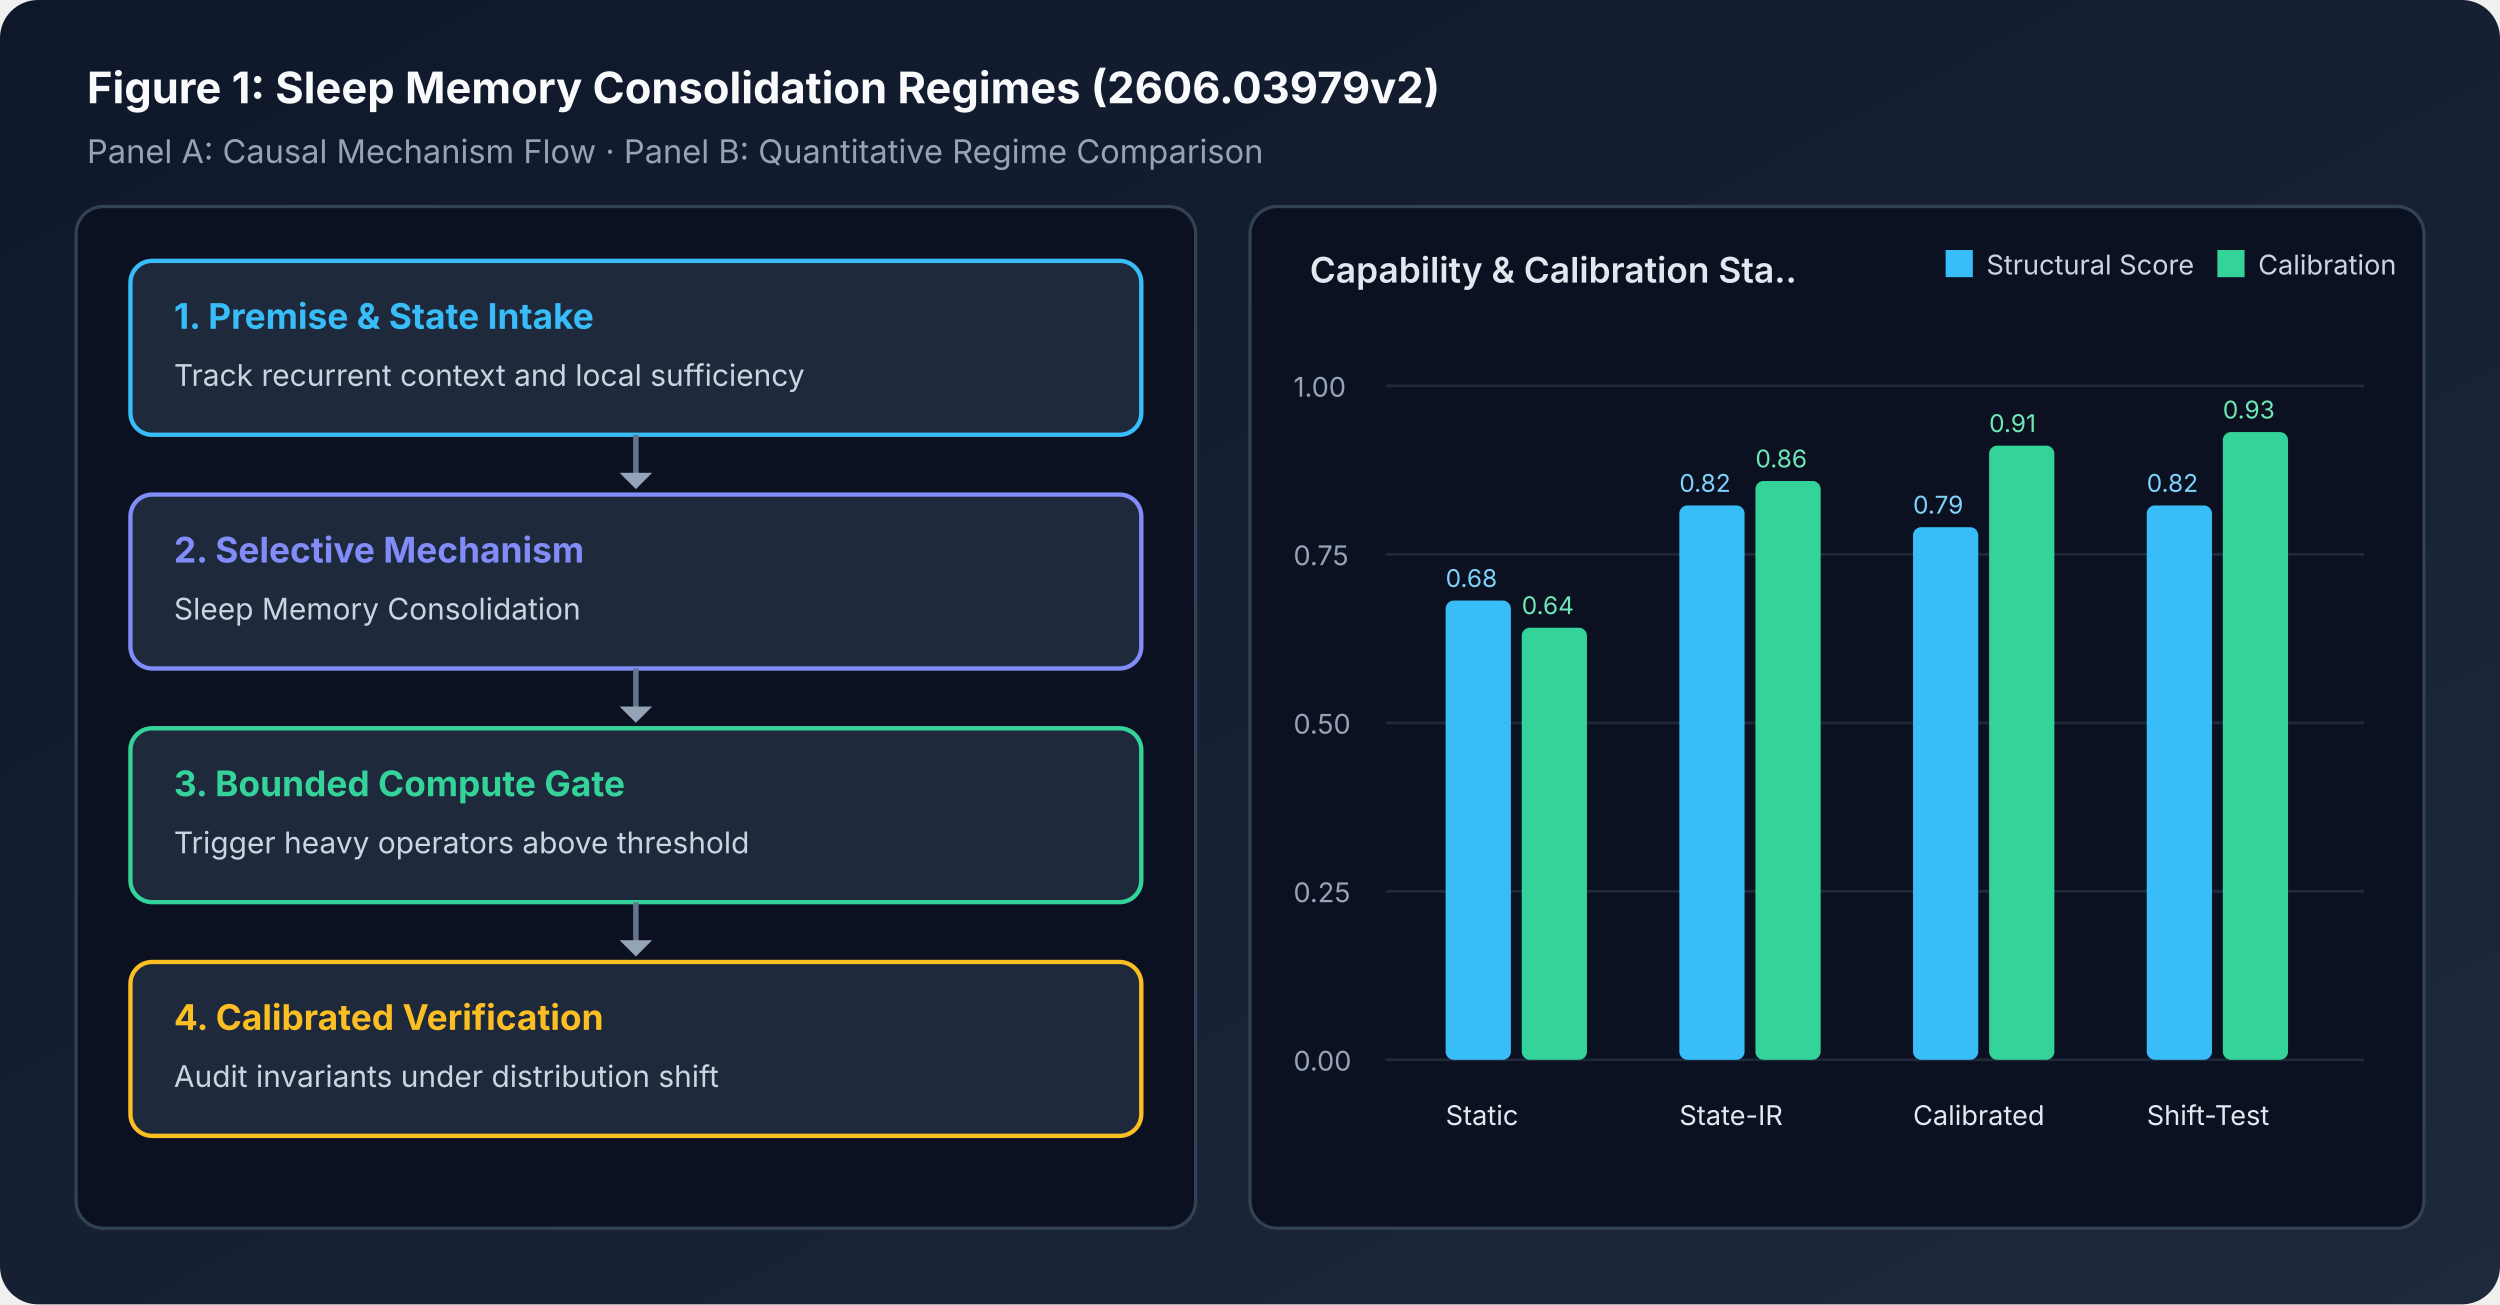
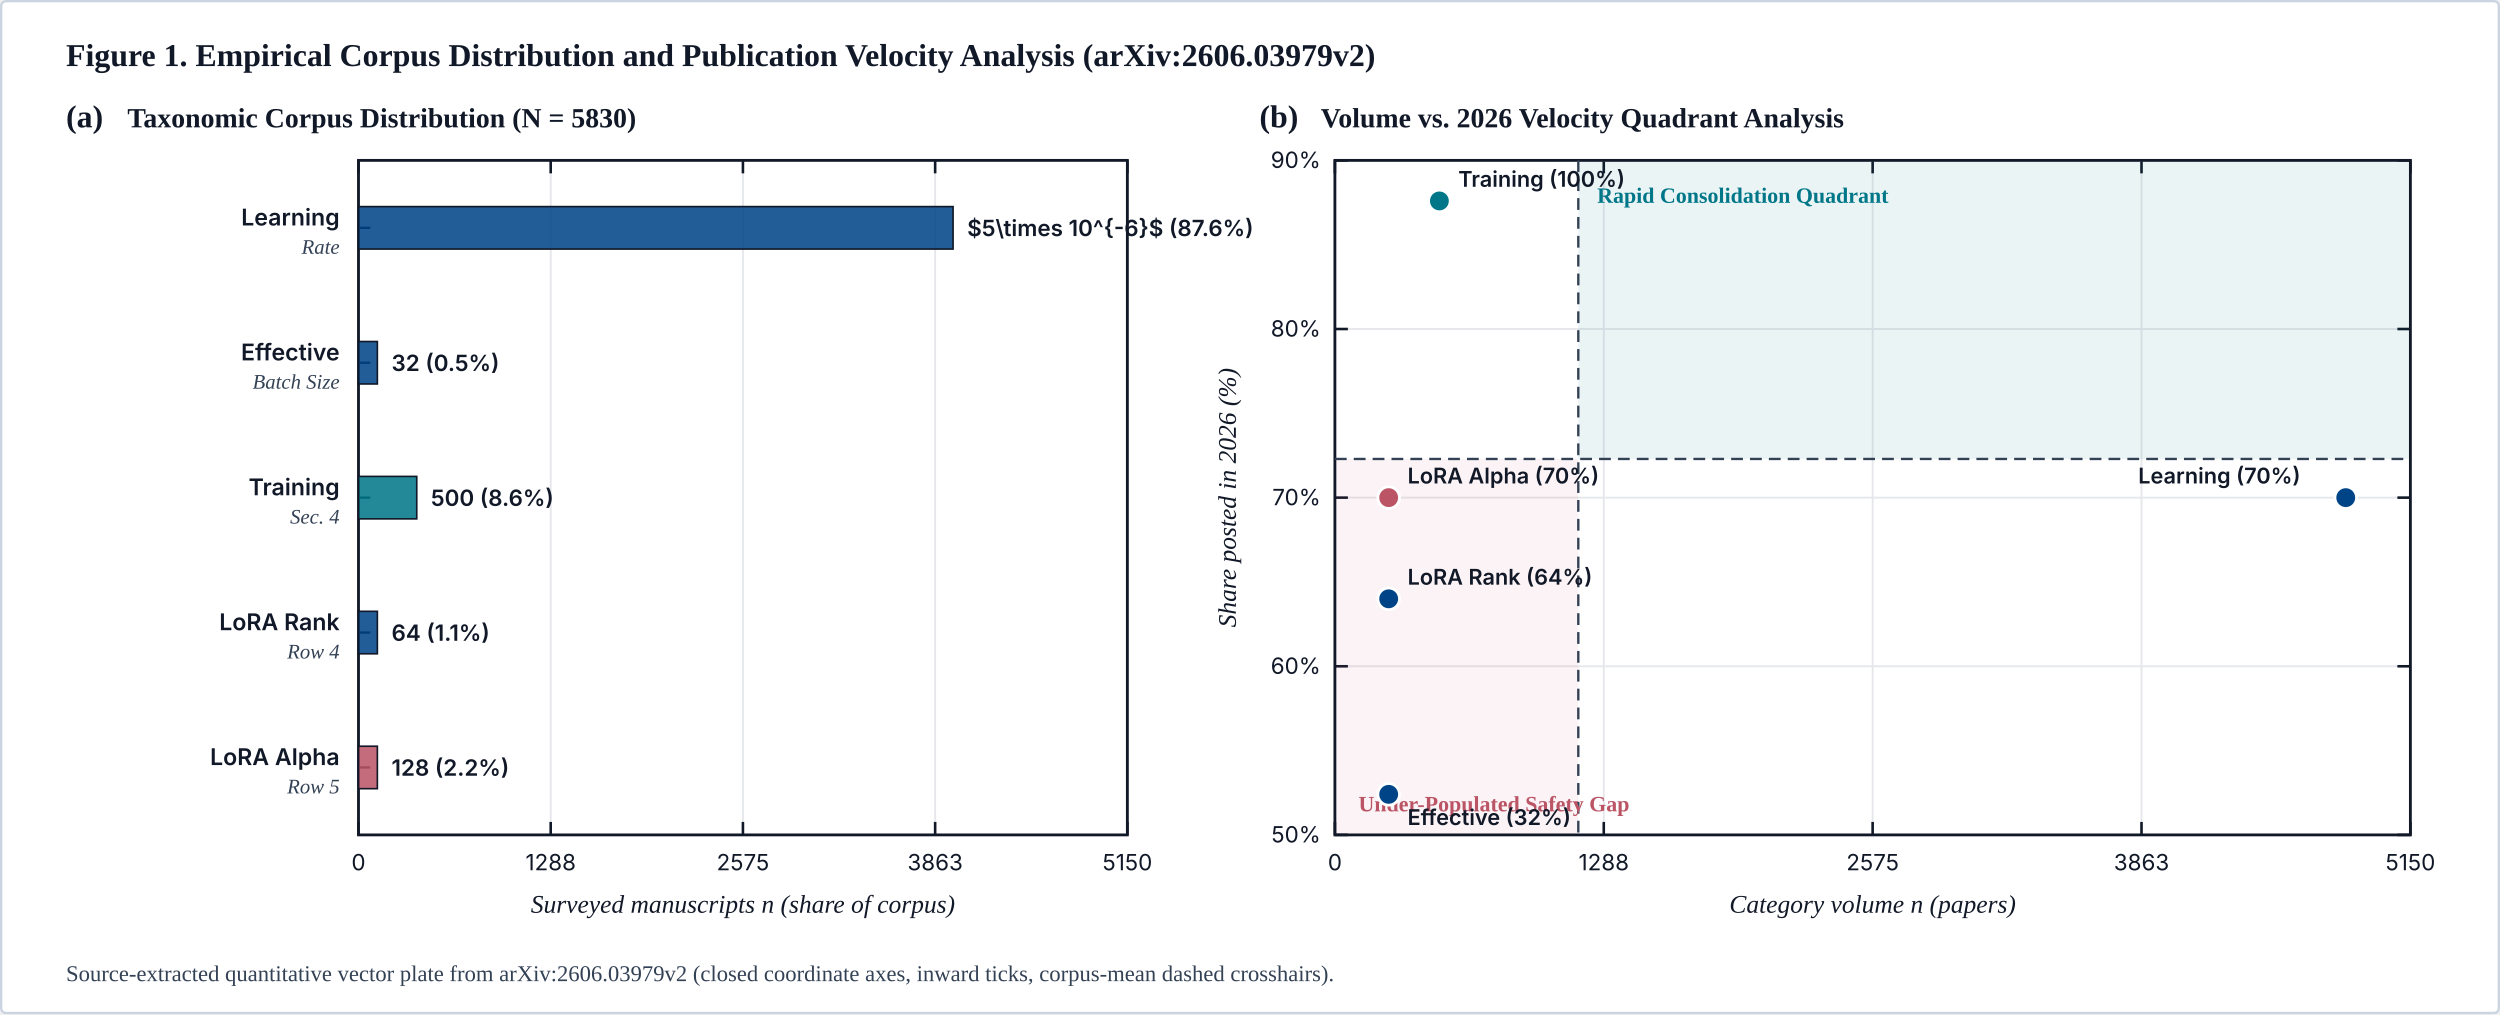
- <svg xmlns="http://www.w3.org/2000/svg" viewBox="0 0 920 480" width="920" height="480" role="img">
-   <defs>
-     <linearGradient id="figBg" x1="0%" y1="0%" x2="100%" y2="100%">
-       <stop offset="0%" stop-color="#0f172a" />
-       <stop offset="100%" stop-color="#1e293b" />
-     </linearGradient>
-   </defs>
-   <rect x="0" y="0" width="920" height="480" rx="14" fill="url(#figBg)" />
-   <text x="32" y="38" fill="#f8fafc" font-family="Inter, system-ui, sans-serif" font-size="16" font-weight="700">Figure 1: Sleep Memory Consolidation Regimes (2606.03979v2)</text>
-   <text x="32" y="60" fill="#94a3b8" font-family="Inter, system-ui, sans-serif" font-size="12">Panel A: Causal Mechanism Flow   ·   Panel B: Quantitative Regime Comparison</text>
-   <rect x="28" y="76" width="412" height="376" rx="10" fill="#0b1120" stroke="#334155" stroke-width="1.2" />
-   <rect x="48" y="96" width="372" height="64" rx="8" fill="#1e293b" stroke="#38bdf8" stroke-width="1.6" />
-   <text x="64" y="121" fill="#38bdf8" font-family="Inter, system-ui, sans-serif" font-size="13" font-weight="700">1. Premise &amp; State Intake</text>
-   <text x="64" y="142" fill="#cbd5e1" font-family="Inter, system-ui, sans-serif" font-size="11">Track recurrent context and local sufficiency</text>
-   <line x1="234" y1="160" x2="234" y2="175" stroke="#64748b" stroke-width="2" />
-   <polygon points="228,174 240,174 234,180" fill="#94a3b8" />
-   <rect x="48" y="182" width="372" height="64" rx="8" fill="#1e293b" stroke="#818cf8" stroke-width="1.6" />
-   <text x="64" y="207" fill="#818cf8" font-family="Inter, system-ui, sans-serif" font-size="13" font-weight="700">2. Selective Mechanism</text>
-   <text x="64" y="228" fill="#cbd5e1" font-family="Inter, system-ui, sans-serif" font-size="11">Sleep Memory Consolidation</text>
-   <line x1="234" y1="246" x2="234" y2="261" stroke="#64748b" stroke-width="2" />
-   <polygon points="228,260 240,260 234,266" fill="#94a3b8" />
-   <rect x="48" y="268" width="372" height="64" rx="8" fill="#1e293b" stroke="#34d399" stroke-width="1.6" />
-   <text x="64" y="293" fill="#34d399" font-family="Inter, system-ui, sans-serif" font-size="13" font-weight="700">3. Bounded Compute Gate</text>
-   <text x="64" y="314" fill="#cbd5e1" font-family="Inter, system-ui, sans-serif" font-size="11">Trigger heavy operators above threshold</text>
-   <line x1="234" y1="332" x2="234" y2="347" stroke="#64748b" stroke-width="2" />
-   <polygon points="228,346 240,346 234,352" fill="#94a3b8" />
-   <rect x="48" y="354" width="372" height="64" rx="8" fill="#1e293b" stroke="#fbbf24" stroke-width="1.6" />
-   <text x="64" y="379" fill="#fbbf24" font-family="Inter, system-ui, sans-serif" font-size="13" font-weight="700">4. Calibrated Verification</text>
-   <text x="64" y="400" fill="#cbd5e1" font-family="Inter, system-ui, sans-serif" font-size="11">Audit invariants under distribution shift</text>
-   <rect x="460" y="76" width="432" height="376" rx="10" fill="#0b1120" stroke="#334155" stroke-width="1.2" />
-   <text x="482" y="104" fill="#e2e8f0" font-family="Inter, system-ui, sans-serif" font-size="13" font-weight="600">Capability &amp; Calibration Sta..</text>
-   <rect x="716" y="92" width="10" height="10" fill="#38bdf8" />
-   <text x="731" y="101" fill="#cbd5e1" font-family="Inter, system-ui, sans-serif" font-size="10">Structural Score</text>
-   <rect x="816" y="92" width="10" height="10" fill="#34d399" />
-   <text x="831" y="101" fill="#cbd5e1" font-family="Inter, system-ui, sans-serif" font-size="10">Calibration</text>
-   <line x1="510" y1="390" x2="870" y2="390" stroke="#1e293b" stroke-width="1" />
-   <text x="476" y="394" fill="#94a3b8" font-family="Inter, system-ui, sans-serif" font-size="10">0.00</text>
-   <line x1="510" y1="328" x2="870" y2="328" stroke="#1e293b" stroke-width="1" />
-   <text x="476" y="332" fill="#94a3b8" font-family="Inter, system-ui, sans-serif" font-size="10">0.25</text>
-   <line x1="510" y1="266" x2="870" y2="266" stroke="#1e293b" stroke-width="1" />
-   <text x="476" y="270" fill="#94a3b8" font-family="Inter, system-ui, sans-serif" font-size="10">0.50</text>
-   <line x1="510" y1="204" x2="870" y2="204" stroke="#1e293b" stroke-width="1" />
-   <text x="476" y="208" fill="#94a3b8" font-family="Inter, system-ui, sans-serif" font-size="10">0.75</text>
-   <line x1="510" y1="142" x2="870" y2="142" stroke="#1e293b" stroke-width="1" />
-   <text x="476" y="146" fill="#94a3b8" font-family="Inter, system-ui, sans-serif" font-size="10">1.00</text>
-   <rect x="532" y="221" width="24" height="169" rx="3" fill="#38bdf8" />
-   <text x="532" y="216" fill="#7dd3fc" font-family="Inter, system-ui, sans-serif" font-size="9">0.68</text>
-   <rect x="560" y="231" width="24" height="159" rx="3" fill="#34d399" />
-   <text x="560" y="226" fill="#6ee7b7" font-family="Inter, system-ui, sans-serif" font-size="9">0.64</text>
-   <text x="532" y="414" fill="#e2e8f0" font-family="Inter, system-ui, sans-serif" font-size="10">Static</text>
-   <rect x="618" y="186" width="24" height="204" rx="3" fill="#38bdf8" />
-   <text x="618" y="181" fill="#7dd3fc" font-family="Inter, system-ui, sans-serif" font-size="9">0.82</text>
-   <rect x="646" y="177" width="24" height="213" rx="3" fill="#34d399" />
-   <text x="646" y="172" fill="#6ee7b7" font-family="Inter, system-ui, sans-serif" font-size="9">0.86</text>
-   <text x="618" y="414" fill="#e2e8f0" font-family="Inter, system-ui, sans-serif" font-size="10">State-IR</text>
-   <rect x="704" y="194" width="24" height="196" rx="3" fill="#38bdf8" />
-   <text x="704" y="189" fill="#7dd3fc" font-family="Inter, system-ui, sans-serif" font-size="9">0.79</text>
-   <rect x="732" y="164" width="24" height="226" rx="3" fill="#34d399" />
-   <text x="732" y="159" fill="#6ee7b7" font-family="Inter, system-ui, sans-serif" font-size="9">0.91</text>
-   <text x="704" y="414" fill="#e2e8f0" font-family="Inter, system-ui, sans-serif" font-size="10">Calibrated</text>
-   <rect x="790" y="186" width="24" height="204" rx="3" fill="#38bdf8" />
-   <text x="790" y="181" fill="#7dd3fc" font-family="Inter, system-ui, sans-serif" font-size="9">0.82</text>
-   <rect x="818" y="159" width="24" height="231" rx="3" fill="#34d399" />
-   <text x="818" y="154" fill="#6ee7b7" font-family="Inter, system-ui, sans-serif" font-size="9">0.93</text>
-   <text x="790" y="414" fill="#e2e8f0" font-family="Inter, system-ui, sans-serif" font-size="10">Shift-Test</text>
+ <svg xmlns="http://www.w3.org/2000/svg" viewBox="0 0 1060 430" width="1060" height="430" role="img" data-figure-style="journal-multipanel">
+   <rect x="0.5" y="0.5" width="1059" height="429" rx="2" fill="#ffffff" stroke="#cbd5e1" stroke-width="1" />
+   <text x="28" y="28" fill="#111827" font-family="Georgia, 'Times New Roman', serif" font-size="13.5" font-weight="700">Figure 1. Empirical Corpus Distribution and Publication Velocity Analysis (arXiv:2606.03979v2)</text>
+   <text x="28" y="54" fill="#111827" font-family="Georgia, 'Times New Roman', serif" font-size="13.5" font-weight="700">(a)</text>
+   <text x="54" y="54" fill="#111827" font-family="Georgia, 'Times New Roman', serif" font-size="11.8" font-weight="600">Taxonomic Corpus Distribution (N = 5830)</text>
+   <line x1="152.0" y1="68.0" x2="152.0" y2="354.0" stroke="#e5e7eb" stroke-width="0.8" />
+   <line x1="152.0" y1="354.0" x2="152.0" y2="348.5" stroke="#111827" stroke-width="1.1" />
+   <line x1="152.0" y1="68.0" x2="152.0" y2="73.5" stroke="#111827" stroke-width="1.1" />
+   <text x="152.0" y="369.0" text-anchor="middle" fill="#111827" font-family="Inter, 'Helvetica Neue', Arial, sans-serif" font-size="9.5">0</text>
+   <line x1="233.5" y1="68.0" x2="233.5" y2="354.0" stroke="#e5e7eb" stroke-width="0.8" />
+   <line x1="233.5" y1="354.0" x2="233.5" y2="348.5" stroke="#111827" stroke-width="1.1" />
+   <line x1="233.5" y1="68.0" x2="233.5" y2="73.5" stroke="#111827" stroke-width="1.1" />
+   <text x="233.5" y="369.0" text-anchor="middle" fill="#111827" font-family="Inter, 'Helvetica Neue', Arial, sans-serif" font-size="9.5">1288</text>
+   <line x1="315.0" y1="68.0" x2="315.0" y2="354.0" stroke="#e5e7eb" stroke-width="0.8" />
+   <line x1="315.0" y1="354.0" x2="315.0" y2="348.5" stroke="#111827" stroke-width="1.1" />
+   <line x1="315.0" y1="68.0" x2="315.0" y2="73.5" stroke="#111827" stroke-width="1.1" />
+   <text x="315.0" y="369.0" text-anchor="middle" fill="#111827" font-family="Inter, 'Helvetica Neue', Arial, sans-serif" font-size="9.5">2575</text>
+   <line x1="396.5" y1="68.0" x2="396.5" y2="354.0" stroke="#e5e7eb" stroke-width="0.8" />
+   <line x1="396.5" y1="354.0" x2="396.5" y2="348.5" stroke="#111827" stroke-width="1.1" />
+   <line x1="396.5" y1="68.0" x2="396.5" y2="73.5" stroke="#111827" stroke-width="1.1" />
+   <text x="396.5" y="369.0" text-anchor="middle" fill="#111827" font-family="Inter, 'Helvetica Neue', Arial, sans-serif" font-size="9.5">3863</text>
+   <line x1="478.0" y1="68.0" x2="478.0" y2="354.0" stroke="#e5e7eb" stroke-width="0.8" />
+   <line x1="478.0" y1="354.0" x2="478.0" y2="348.5" stroke="#111827" stroke-width="1.1" />
+   <line x1="478.0" y1="68.0" x2="478.0" y2="73.5" stroke="#111827" stroke-width="1.1" />
+   <text x="478.0" y="369.0" text-anchor="middle" fill="#111827" font-family="Inter, 'Helvetica Neue', Arial, sans-serif" font-size="9.5">5150</text>
+   <rect x="152.0" y="68.0" width="326.0" height="286.0" fill="none" stroke="#111827" stroke-width="1.2" />
+   <text x="315.0" y="387.0" text-anchor="middle" fill="#111827" font-family="Georgia, 'Times New Roman', serif" font-size="10.8" font-style="italic">Surveyed manuscripts n (share of corpus)</text>
+   <line x1="152.0" y1="96.6" x2="157.0" y2="96.6" stroke="#111827" stroke-width="1.0" />
+   <text x="144.0" y="95.6" text-anchor="end" fill="#111827" font-family="Inter, 'Helvetica Neue', Arial, sans-serif" font-size="9.8" font-weight="600">Learning</text>
+   <text x="144.0" y="107.6" text-anchor="end" fill="#334155" font-family="Georgia, 'Times New Roman', serif" font-size="8.8" font-style="italic">Rate</text>
+   <rect x="152.0" y="87.6" width="252.1" height="18" fill="#004488" fill-opacity="0.86" stroke="#111827" stroke-width="0.7" />
+   <text x="410.1" y="100.1" fill="#111827" font-family="Inter, 'Helvetica Neue', Arial, sans-serif" font-size="9.5" font-weight="600">$5\times 10^{-6}$ (87.6%)</text>
+   <line x1="152.0" y1="153.8" x2="157.0" y2="153.8" stroke="#111827" stroke-width="1.0" />
+   <text x="144.0" y="152.8" text-anchor="end" fill="#111827" font-family="Inter, 'Helvetica Neue', Arial, sans-serif" font-size="9.8" font-weight="600">Effective</text>
+   <text x="144.0" y="164.8" text-anchor="end" fill="#334155" font-family="Georgia, 'Times New Roman', serif" font-size="8.8" font-style="italic">Batch Size</text>
+   <rect x="152.0" y="144.8" width="8.0" height="18" fill="#004488" fill-opacity="0.86" stroke="#111827" stroke-width="0.7" />
+   <text x="166.0" y="157.3" fill="#111827" font-family="Inter, 'Helvetica Neue', Arial, sans-serif" font-size="9.5" font-weight="600">32 (0.5%)</text>
+   <line x1="152.0" y1="211.0" x2="157.0" y2="211.0" stroke="#111827" stroke-width="1.0" />
+   <text x="144.0" y="210.0" text-anchor="end" fill="#111827" font-family="Inter, 'Helvetica Neue', Arial, sans-serif" font-size="9.8" font-weight="600">Training</text>
+   <text x="144.0" y="222.0" text-anchor="end" fill="#334155" font-family="Georgia, 'Times New Roman', serif" font-size="8.8" font-style="italic">Sec. 4</text>
+   <rect x="152.0" y="202.0" width="24.7" height="18" fill="#007788" fill-opacity="0.86" stroke="#111827" stroke-width="0.7" />
+   <text x="182.7" y="214.5" fill="#111827" font-family="Inter, 'Helvetica Neue', Arial, sans-serif" font-size="9.5" font-weight="600">500 (8.6%)</text>
+   <line x1="152.0" y1="268.2" x2="157.0" y2="268.2" stroke="#111827" stroke-width="1.0" />
+   <text x="144.0" y="267.2" text-anchor="end" fill="#111827" font-family="Inter, 'Helvetica Neue', Arial, sans-serif" font-size="9.8" font-weight="600">LoRA Rank</text>
+   <text x="144.0" y="279.2" text-anchor="end" fill="#334155" font-family="Georgia, 'Times New Roman', serif" font-size="8.8" font-style="italic">Row 4</text>
+   <rect x="152.0" y="259.2" width="8.0" height="18" fill="#004488" fill-opacity="0.86" stroke="#111827" stroke-width="0.7" />
+   <text x="166.0" y="271.7" fill="#111827" font-family="Inter, 'Helvetica Neue', Arial, sans-serif" font-size="9.5" font-weight="600">64 (1.1%)</text>
+   <line x1="152.0" y1="325.4" x2="157.0" y2="325.4" stroke="#111827" stroke-width="1.0" />
+   <text x="144.0" y="324.4" text-anchor="end" fill="#111827" font-family="Inter, 'Helvetica Neue', Arial, sans-serif" font-size="9.8" font-weight="600">LoRA Alpha</text>
+   <text x="144.0" y="336.4" text-anchor="end" fill="#334155" font-family="Georgia, 'Times New Roman', serif" font-size="8.8" font-style="italic">Row 5</text>
+   <rect x="152.0" y="316.4" width="8.0" height="18" fill="#bb5566" fill-opacity="0.86" stroke="#111827" stroke-width="0.7" />
+   <text x="166.0" y="328.9" fill="#111827" font-family="Inter, 'Helvetica Neue', Arial, sans-serif" font-size="9.5" font-weight="600">128 (2.2%)</text>
+   <text x="534" y="54" fill="#111827" font-family="Georgia, 'Times New Roman', serif" font-size="13.5" font-weight="700">(b)</text>
+   <text x="560" y="54" fill="#111827" font-family="Georgia, 'Times New Roman', serif" font-size="11.8" font-weight="600">Volume vs. 2026 Velocity Quadrant Analysis</text>
+   <line x1="566.0" y1="68.0" x2="566.0" y2="354.0" stroke="#e5e7eb" stroke-width="0.8" />
+   <line x1="566.0" y1="354.0" x2="1022.0" y2="354.0" stroke="#e5e7eb" stroke-width="0.8" />
+   <line x1="566.0" y1="354.0" x2="566.0" y2="348.5" stroke="#111827" stroke-width="1.1" />
+   <line x1="566.0" y1="68.0" x2="566.0" y2="73.5" stroke="#111827" stroke-width="1.1" />
+   <line x1="566.0" y1="354.0" x2="571.5" y2="354.0" stroke="#111827" stroke-width="1.1" />
+   <line x1="1022.0" y1="354.0" x2="1016.5" y2="354.0" stroke="#111827" stroke-width="1.1" />
+   <text x="566.0" y="369.0" text-anchor="middle" fill="#111827" font-family="Inter, 'Helvetica Neue', Arial, sans-serif" font-size="9.5">0</text>
+   <text x="560.0" y="357.2" text-anchor="end" fill="#111827" font-family="Inter, 'Helvetica Neue', Arial, sans-serif" font-size="9.5">50%</text>
+   <line x1="680.0" y1="68.0" x2="680.0" y2="354.0" stroke="#e5e7eb" stroke-width="0.8" />
+   <line x1="566.0" y1="282.5" x2="1022.0" y2="282.5" stroke="#e5e7eb" stroke-width="0.8" />
+   <line x1="680.0" y1="354.0" x2="680.0" y2="348.5" stroke="#111827" stroke-width="1.1" />
+   <line x1="680.0" y1="68.0" x2="680.0" y2="73.5" stroke="#111827" stroke-width="1.1" />
+   <line x1="566.0" y1="282.5" x2="571.5" y2="282.5" stroke="#111827" stroke-width="1.1" />
+   <line x1="1022.0" y1="282.5" x2="1016.5" y2="282.5" stroke="#111827" stroke-width="1.1" />
+   <text x="680.0" y="369.0" text-anchor="middle" fill="#111827" font-family="Inter, 'Helvetica Neue', Arial, sans-serif" font-size="9.5">1288</text>
+   <text x="560.0" y="285.7" text-anchor="end" fill="#111827" font-family="Inter, 'Helvetica Neue', Arial, sans-serif" font-size="9.5">60%</text>
+   <line x1="794.0" y1="68.0" x2="794.0" y2="354.0" stroke="#e5e7eb" stroke-width="0.8" />
+   <line x1="566.0" y1="211.0" x2="1022.0" y2="211.0" stroke="#e5e7eb" stroke-width="0.8" />
+   <line x1="794.0" y1="354.0" x2="794.0" y2="348.5" stroke="#111827" stroke-width="1.1" />
+   <line x1="794.0" y1="68.0" x2="794.0" y2="73.5" stroke="#111827" stroke-width="1.1" />
+   <line x1="566.0" y1="211.0" x2="571.5" y2="211.0" stroke="#111827" stroke-width="1.1" />
+   <line x1="1022.0" y1="211.0" x2="1016.5" y2="211.0" stroke="#111827" stroke-width="1.1" />
+   <text x="794.0" y="369.0" text-anchor="middle" fill="#111827" font-family="Inter, 'Helvetica Neue', Arial, sans-serif" font-size="9.5">2575</text>
+   <text x="560.0" y="214.2" text-anchor="end" fill="#111827" font-family="Inter, 'Helvetica Neue', Arial, sans-serif" font-size="9.5">70%</text>
+   <line x1="908.0" y1="68.0" x2="908.0" y2="354.0" stroke="#e5e7eb" stroke-width="0.8" />
+   <line x1="566.0" y1="139.5" x2="1022.0" y2="139.5" stroke="#e5e7eb" stroke-width="0.8" />
+   <line x1="908.0" y1="354.0" x2="908.0" y2="348.5" stroke="#111827" stroke-width="1.1" />
+   <line x1="908.0" y1="68.0" x2="908.0" y2="73.5" stroke="#111827" stroke-width="1.1" />
+   <line x1="566.0" y1="139.5" x2="571.5" y2="139.5" stroke="#111827" stroke-width="1.1" />
+   <line x1="1022.0" y1="139.5" x2="1016.5" y2="139.5" stroke="#111827" stroke-width="1.1" />
+   <text x="908.0" y="369.0" text-anchor="middle" fill="#111827" font-family="Inter, 'Helvetica Neue', Arial, sans-serif" font-size="9.5">3863</text>
+   <text x="560.0" y="142.7" text-anchor="end" fill="#111827" font-family="Inter, 'Helvetica Neue', Arial, sans-serif" font-size="9.5">80%</text>
+   <line x1="1022.0" y1="68.0" x2="1022.0" y2="354.0" stroke="#e5e7eb" stroke-width="0.8" />
+   <line x1="566.0" y1="68.0" x2="1022.0" y2="68.0" stroke="#e5e7eb" stroke-width="0.8" />
+   <line x1="1022.0" y1="354.0" x2="1022.0" y2="348.5" stroke="#111827" stroke-width="1.1" />
+   <line x1="1022.0" y1="68.0" x2="1022.0" y2="73.5" stroke="#111827" stroke-width="1.1" />
+   <line x1="566.0" y1="68.0" x2="571.5" y2="68.0" stroke="#111827" stroke-width="1.1" />
+   <line x1="1022.0" y1="68.0" x2="1016.5" y2="68.0" stroke="#111827" stroke-width="1.1" />
+   <text x="1022.0" y="369.0" text-anchor="middle" fill="#111827" font-family="Inter, 'Helvetica Neue', Arial, sans-serif" font-size="9.5">5150</text>
+   <text x="560.0" y="71.2" text-anchor="end" fill="#111827" font-family="Inter, 'Helvetica Neue', Arial, sans-serif" font-size="9.5">90%</text>
+   <rect x="669.2" y="68.0" width="352.8" height="126.6" fill="#007788" fill-opacity="0.08" />
+   <rect x="566.0" y="194.6" width="103.2" height="159.4" fill="#bb5566" fill-opacity="0.07" />
+   <rect x="566.0" y="68.0" width="456.0" height="286.0" fill="none" stroke="#111827" stroke-width="1.2" />
+   <line x1="669.2" y1="68.0" x2="669.2" y2="354.0" stroke="#334155" stroke-width="1.0" stroke-dasharray="5 3" />
+   <line x1="566.0" y1="194.6" x2="1022.0" y2="194.6" stroke="#334155" stroke-width="1.0" stroke-dasharray="5 3" />
+   <text x="677.2" y="86.0" fill="#007788" font-family="Georgia, 'Times New Roman', serif" font-size="9.3" font-weight="600">Rapid Consolidation Quadrant</text>
+   <text x="576.0" y="344.0" fill="#bb5566" font-family="Georgia, 'Times New Roman', serif" font-size="9.3" font-weight="600">Under-Populated Safety Gap</text>
+   <text x="794.0" y="387.0" text-anchor="middle" fill="#111827" font-family="Georgia, 'Times New Roman', serif" font-size="10.8" font-style="italic">Category volume n (papers)</text>
+   <text x="524" y="211.0" text-anchor="middle" transform="rotate(-90 524 211.0)" fill="#111827" font-family="Georgia, 'Times New Roman', serif" font-size="10.8" font-style="italic">Share posted in 2026 (%)</text>
+   <circle cx="994.6" cy="211.0" r="4.6" fill="#004488" stroke="#ffffff" stroke-width="1.2" />
+   <text x="906.6" y="205.0" fill="#111827" font-family="Inter, 'Helvetica Neue', Arial, sans-serif" font-size="9.2" font-weight="600">Learning (70%)</text>
+   <circle cx="588.8" cy="336.8" r="4.6" fill="#004488" stroke="#ffffff" stroke-width="1.2" />
+   <text x="596.8" y="349.8" fill="#111827" font-family="Inter, 'Helvetica Neue', Arial, sans-serif" font-size="9.2" font-weight="600">Effective (32%)</text>
+   <circle cx="610.3" cy="85.2" r="4.6" fill="#007788" stroke="#ffffff" stroke-width="1.2" />
+   <text x="618.3" y="79.2" fill="#111827" font-family="Inter, 'Helvetica Neue', Arial, sans-serif" font-size="9.2" font-weight="600">Training (100%)</text>
+   <circle cx="588.8" cy="253.9" r="4.6" fill="#004488" stroke="#ffffff" stroke-width="1.2" />
+   <text x="596.8" y="247.9" fill="#111827" font-family="Inter, 'Helvetica Neue', Arial, sans-serif" font-size="9.2" font-weight="600">LoRA Rank (64%)</text>
+   <circle cx="588.8" cy="211.0" r="4.6" fill="#bb5566" stroke="#ffffff" stroke-width="1.2" />
+   <text x="596.8" y="205.0" fill="#111827" font-family="Inter, 'Helvetica Neue', Arial, sans-serif" font-size="9.2" font-weight="600">LoRA Alpha (70%)</text>
+   <text x="28" y="416" fill="#334155" font-family="Georgia, 'Times New Roman', serif" font-size="9.6">Source-extracted quantitative vector plate from arXiv:2606.03979v2 (closed coordinate axes, inward ticks, corpus-mean dashed crosshairs).</text>
</svg>
